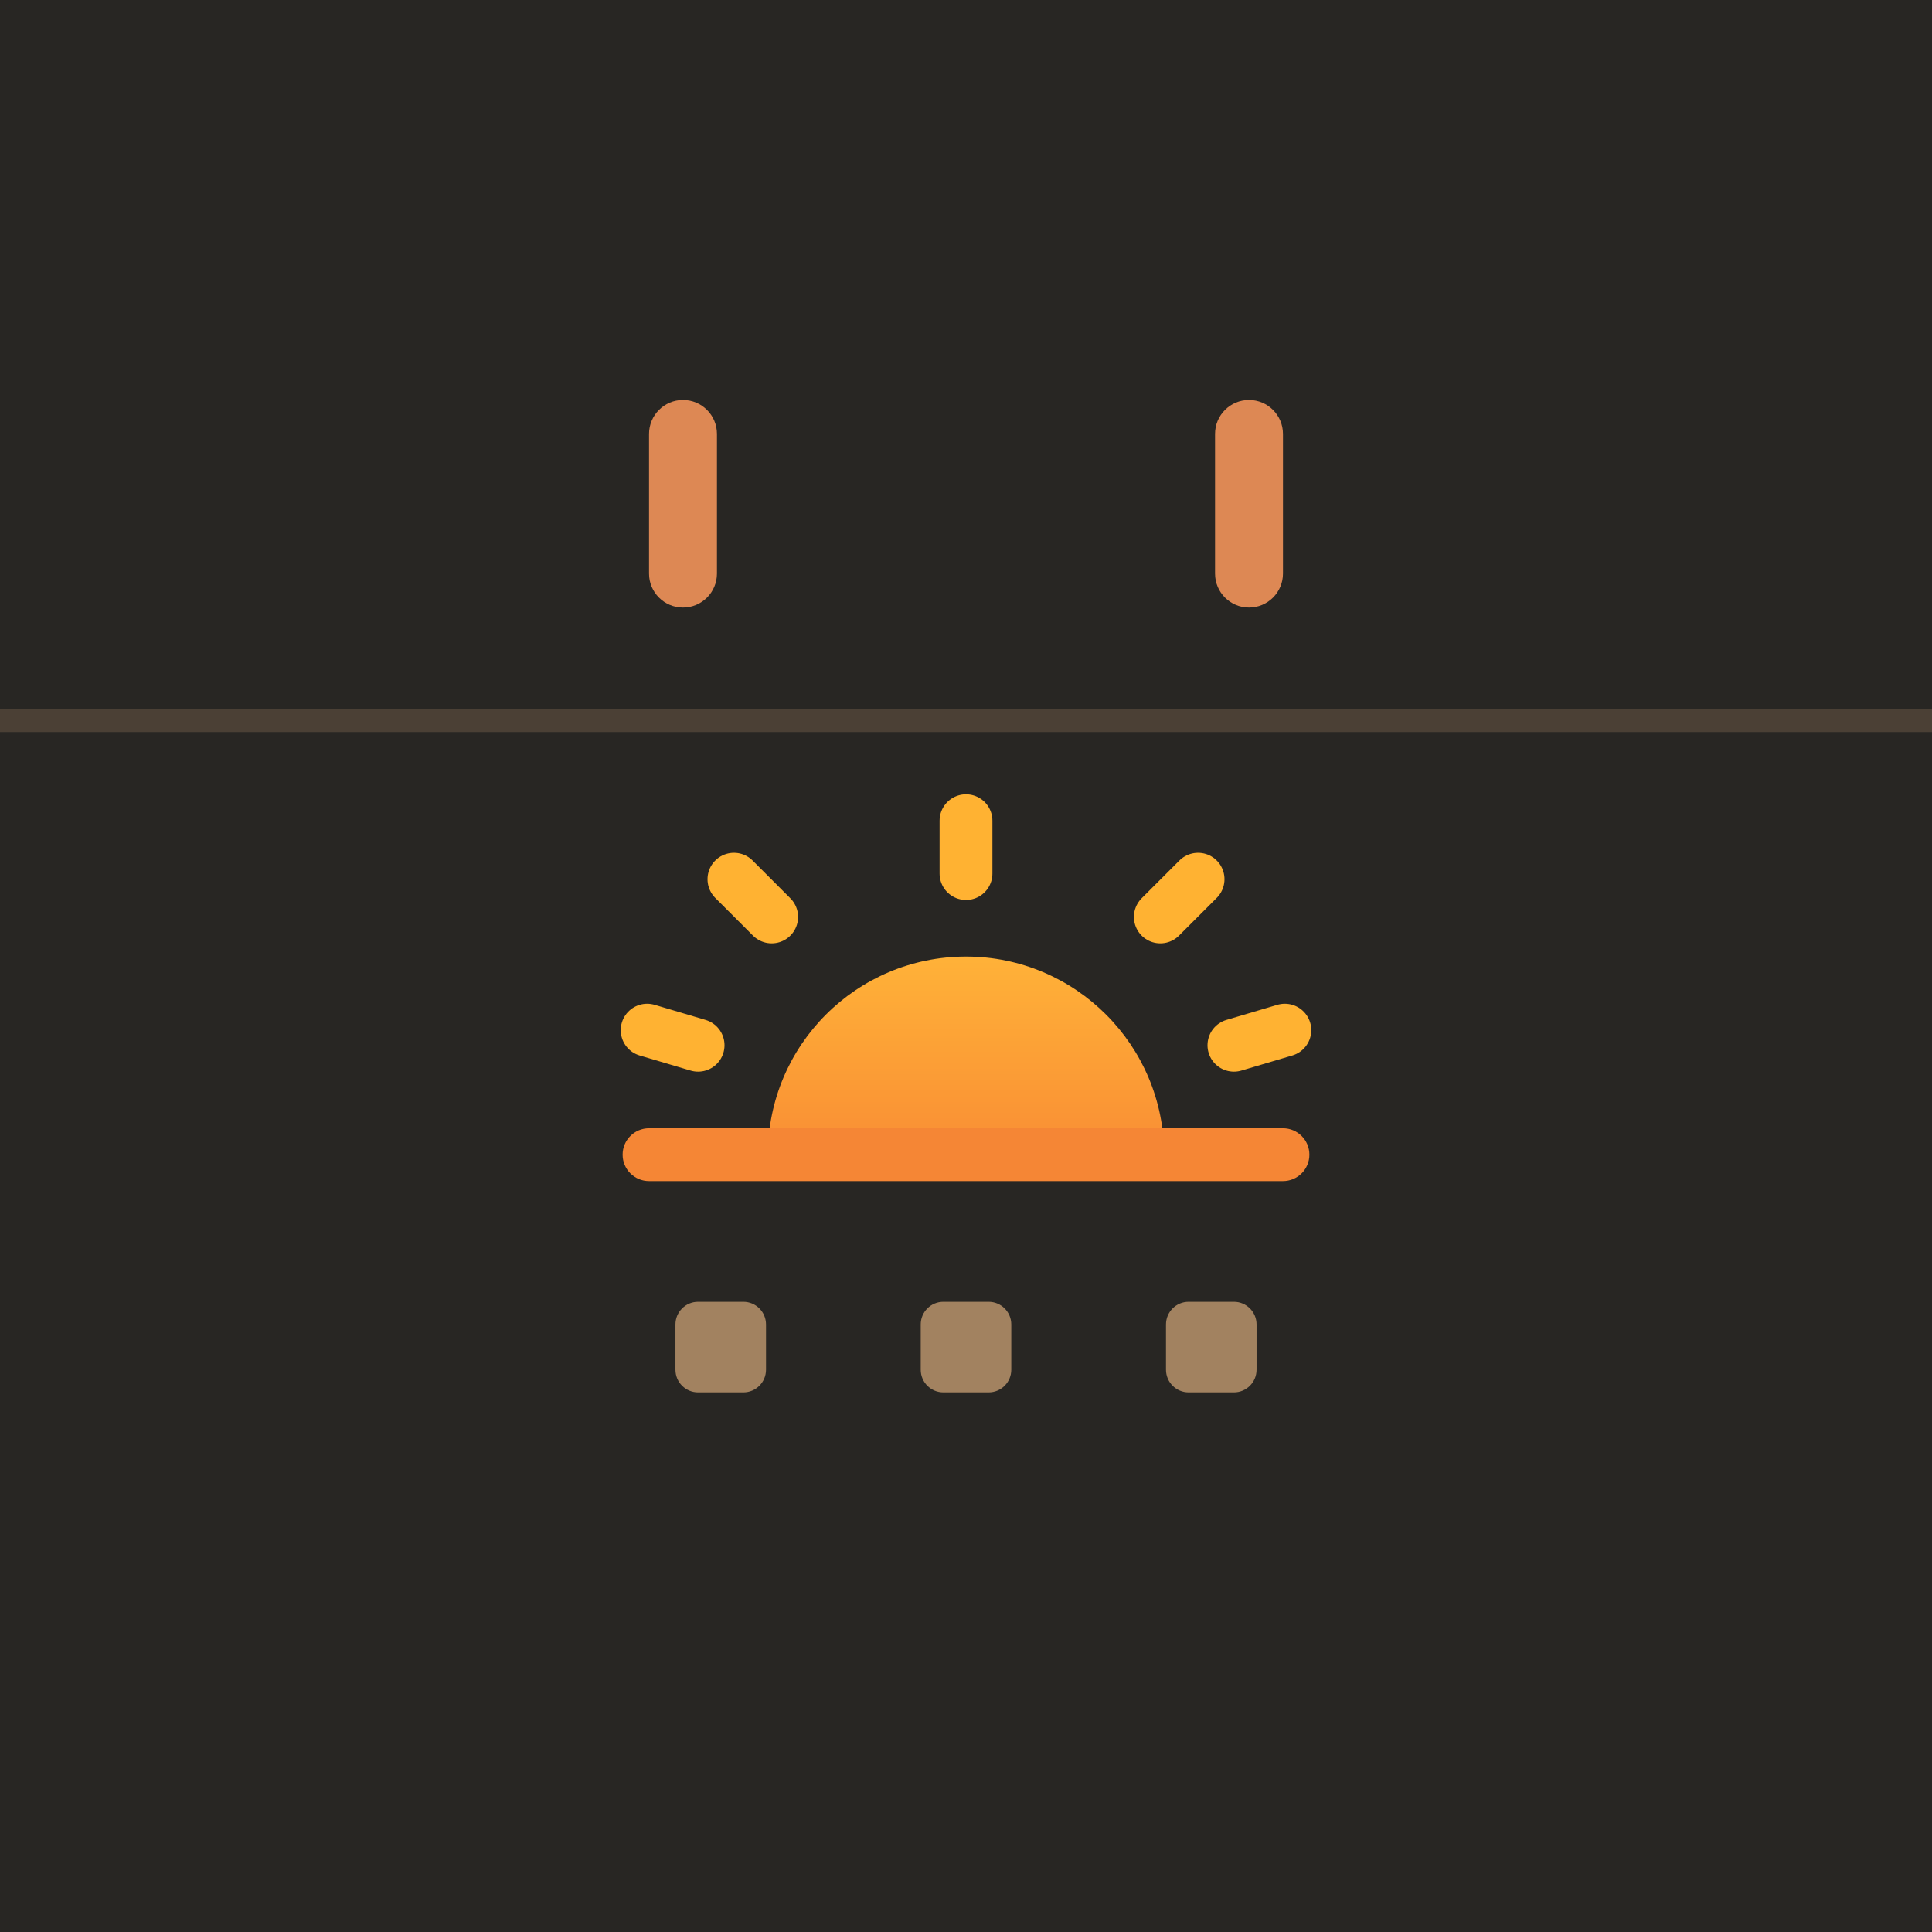
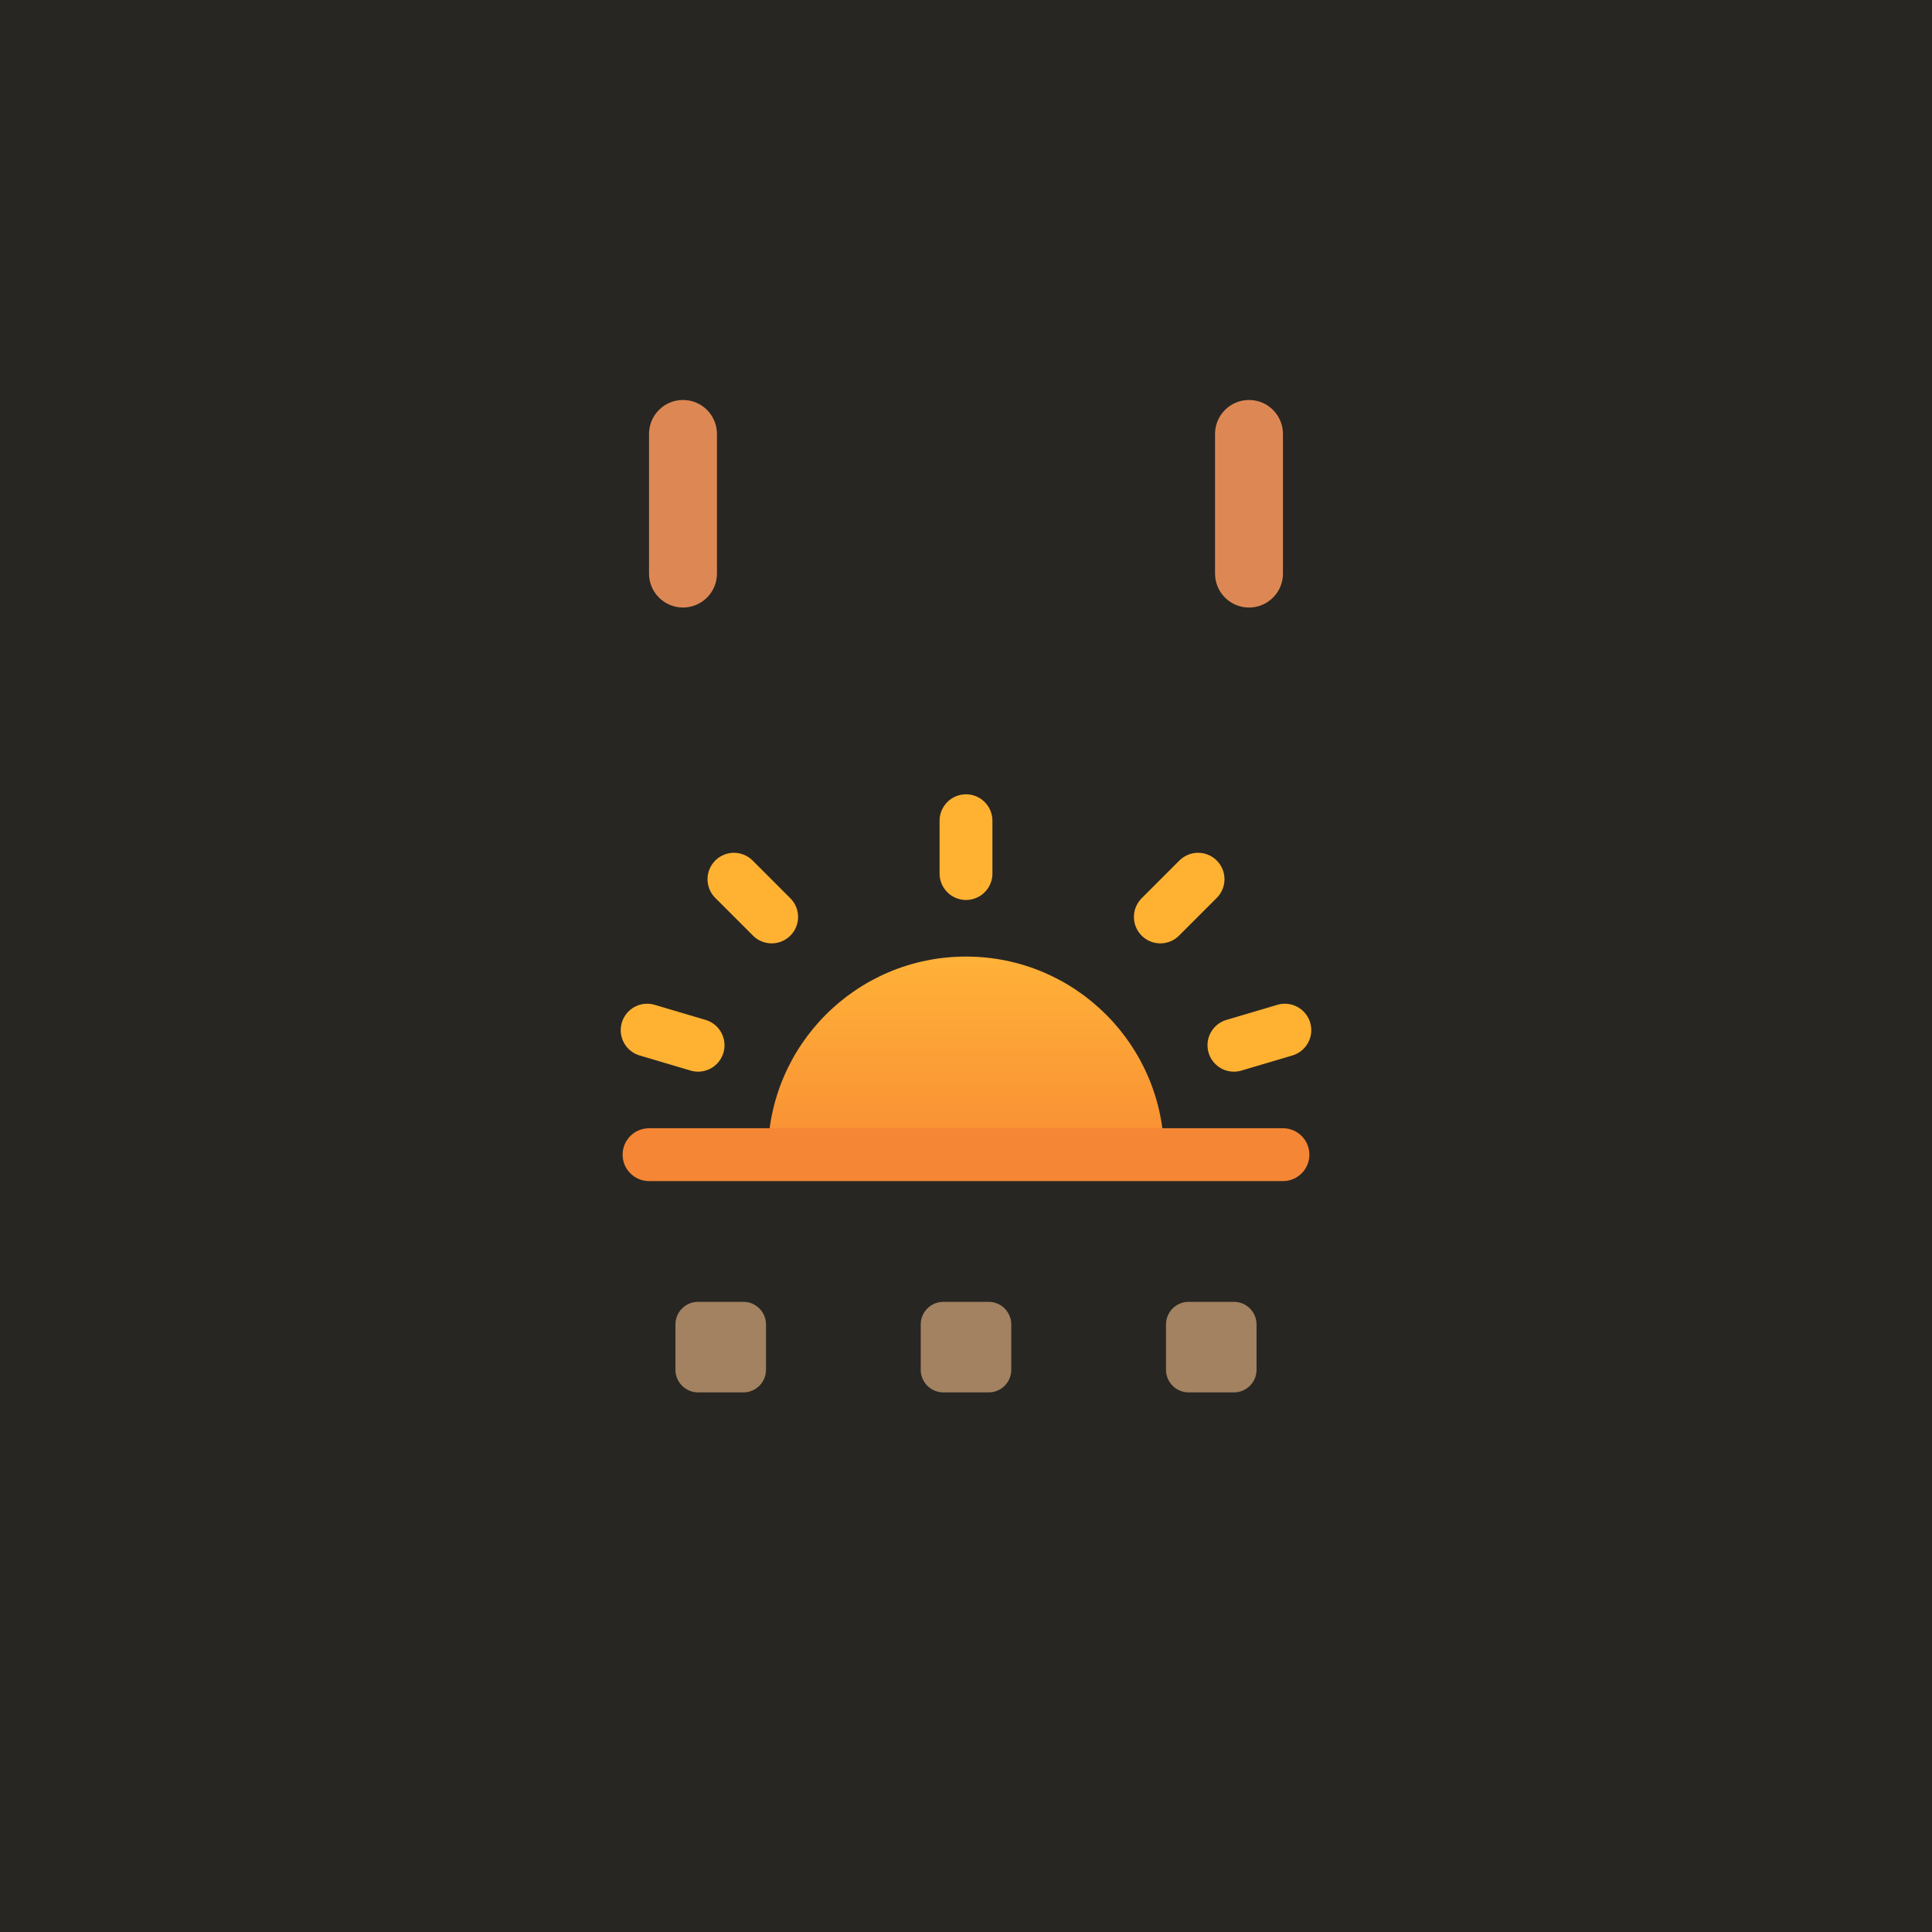
<svg xmlns="http://www.w3.org/2000/svg" width="1024" height="1024" viewBox="0 0 1024 1024">
  <defs>
    <linearGradient id="sun" x1="0" y1="506" x2="0" y2="612" gradientUnits="userSpaceOnUse">
      <stop offset="0" stop-color="#FFB238" />
      <stop offset="1" stop-color="#F98E34" />
    </linearGradient>
  </defs>
  <rect width="1024" height="1024" fill="#282623" />
  <path d="M362,212 H362 A18,18 0 0 1 380,230 V304 A18,18 0 0 1 362,322 H362 A18,18 0 0 1 344,304 V230 A18,18 0 0 1 362,212 Z M662,212 H662 A18,18 0 0 1 680,230 V304 A18,18 0 0 1 662,322 H662 A18,18 0 0 1 644,304 V230 A18,18 0 0 1 662,212 Z" fill="#DD8854" />
-   <path d="M0,376 H1024 V388 H0 Z" fill="#4B4035" />
  <path d="M512,435 L512,463 M389,466 L409,486 M635,466 L615,486 M343,546 L370,554 M681,546 L654,554" fill="none" stroke="#FFB232" stroke-width="28" stroke-linecap="round" />
  <path d="M407,612 A105,105 0 0 1 617,612 Z" fill="url(#sun)" />
  <path d="M344,598 H680 A14,14 0 0 1 694,612 V612 A14,14 0 0 1 680,626 H344 A14,14 0 0 1 330,612 V612 A14,14 0 0 1 344,598 Z" fill="#F58635" />
  <path d="M370,690 H394 A12,12 0 0 1 406,702 V726 A12,12 0 0 1 394,738 H370 A12,12 0 0 1 358,726 V702 A12,12 0 0 1 370,690 Z M500,690 H524 A12,12 0 0 1 536,702 V726 A12,12 0 0 1 524,738 H500 A12,12 0 0 1 488,726 V702 A12,12 0 0 1 500,690 Z M630,690 H654 A12,12 0 0 1 666,702 V726 A12,12 0 0 1 654,738 H630 A12,12 0 0 1 618,726 V702 A12,12 0 0 1 630,690 Z" fill="#A28260" />
</svg>
